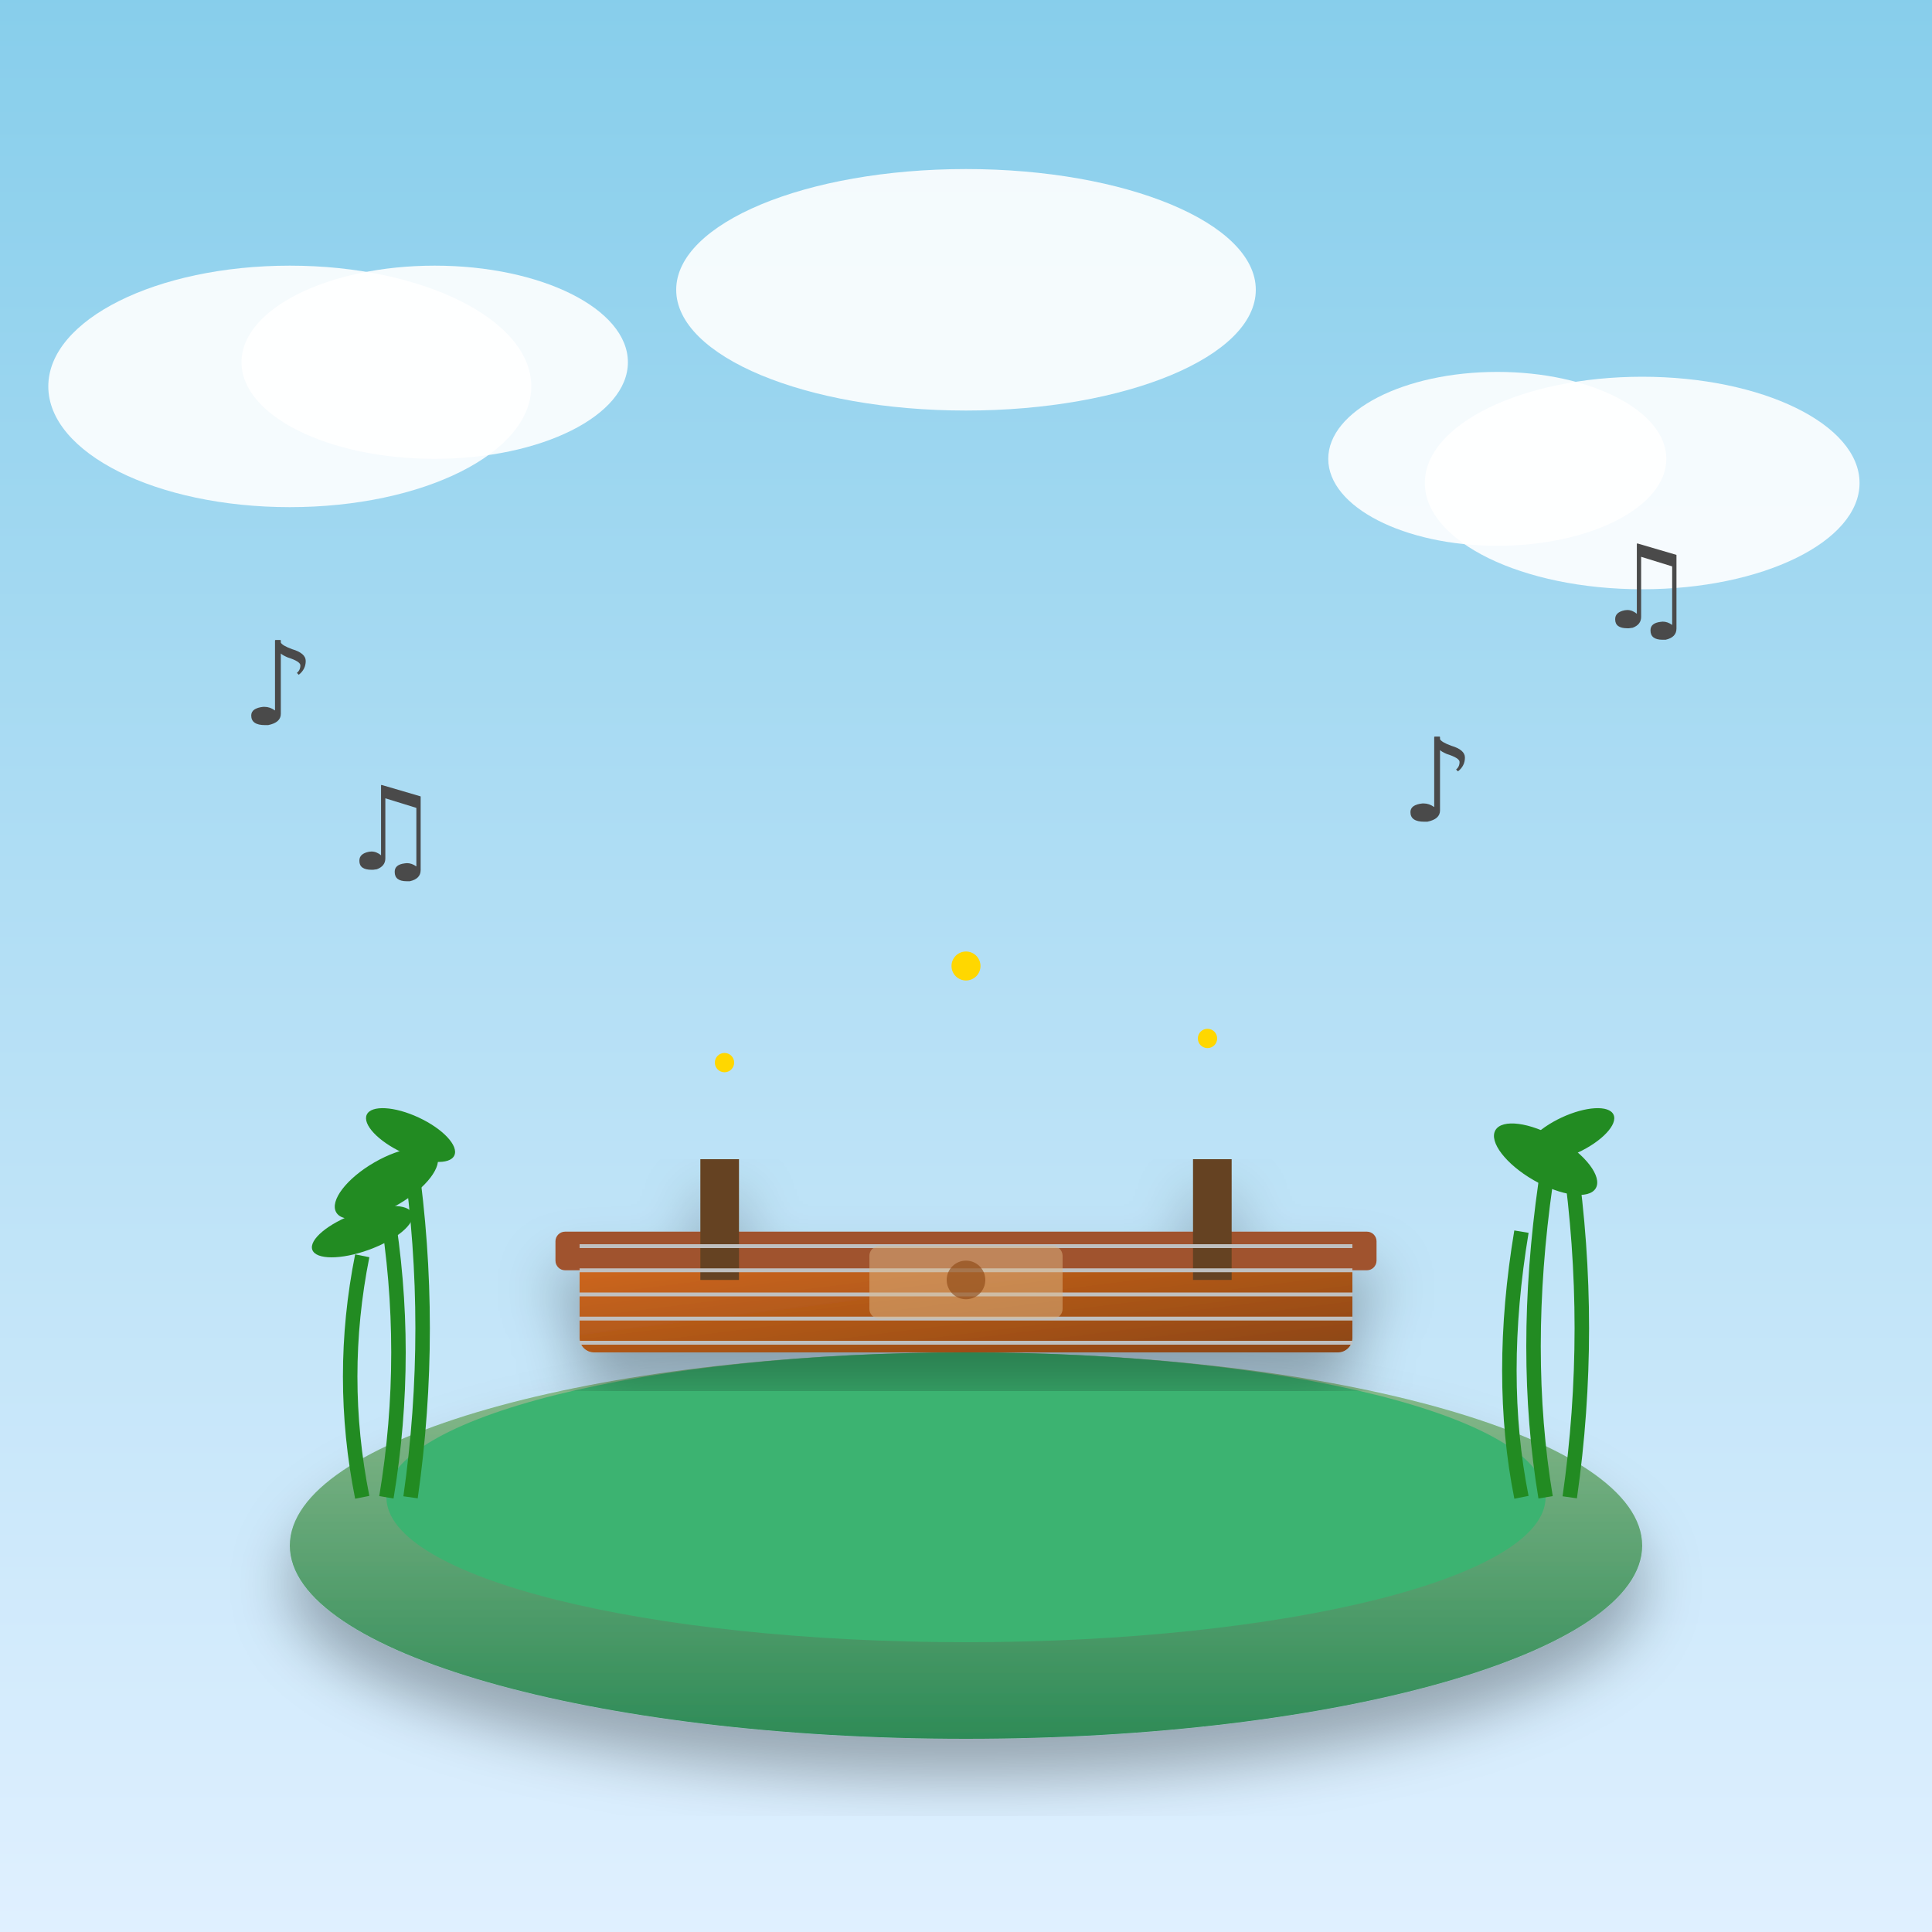
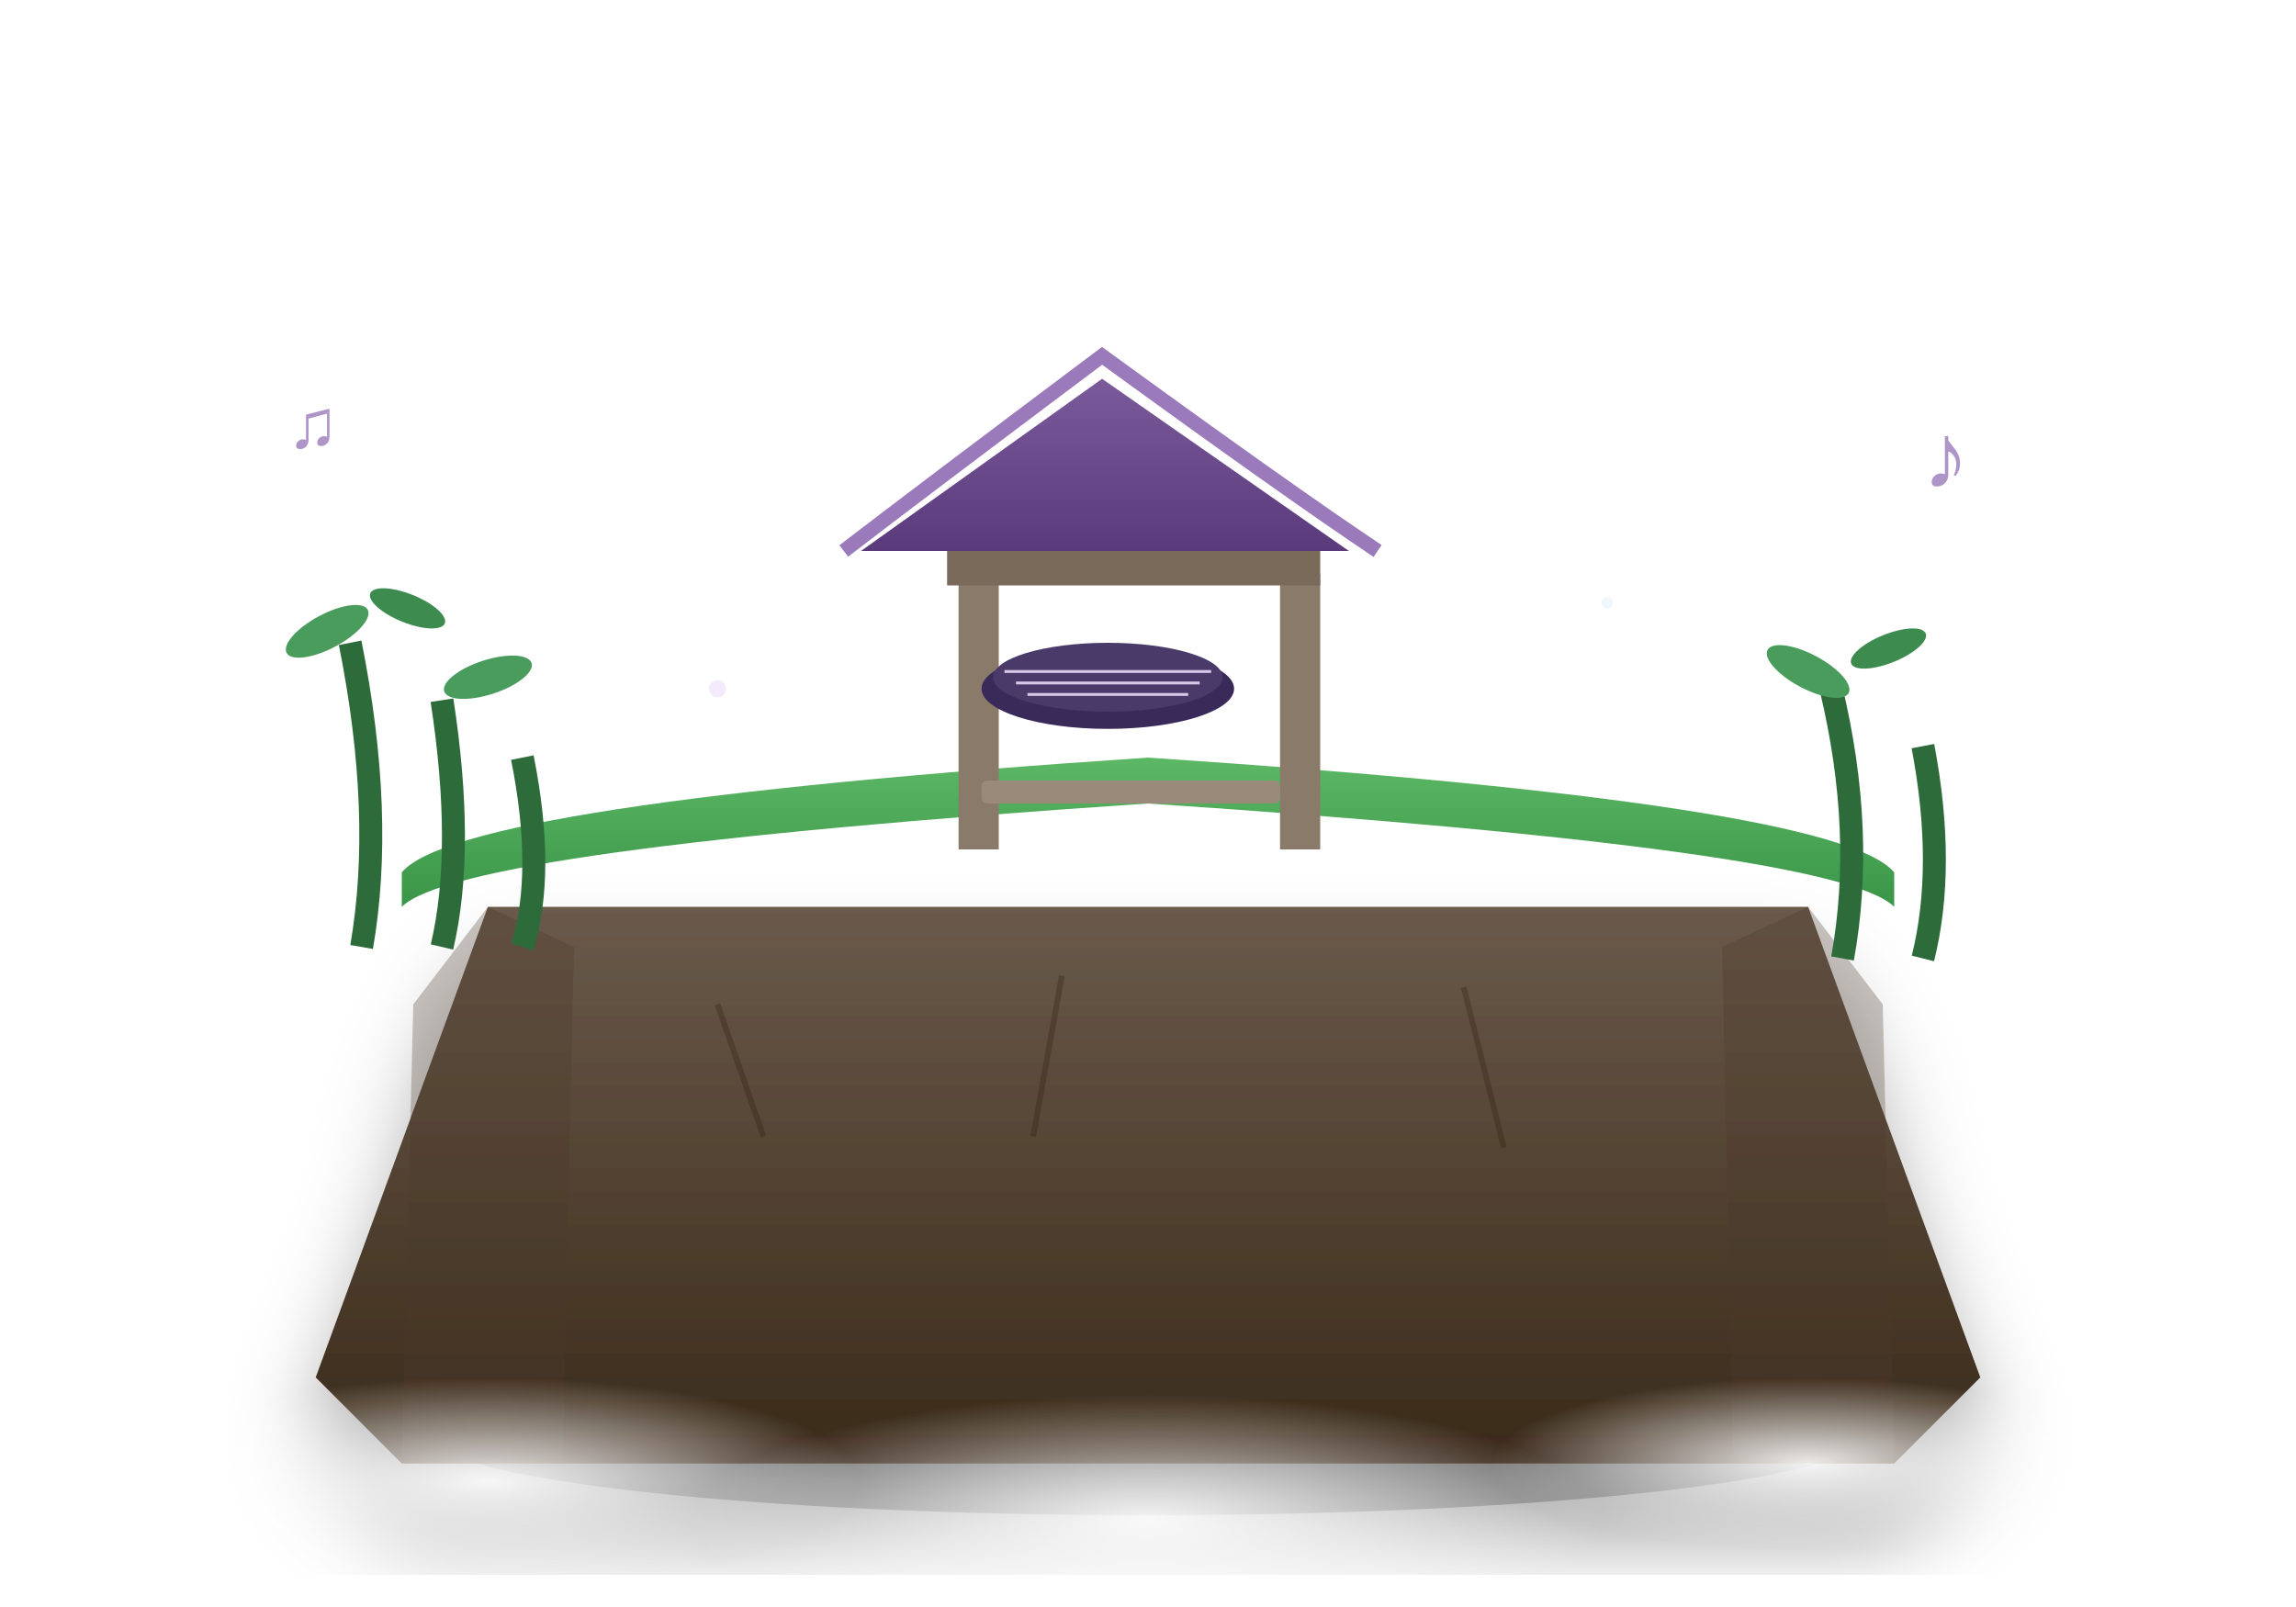
- <svg xmlns="http://www.w3.org/2000/svg" viewBox="0 0 400 400">
+ <svg xmlns="http://www.w3.org/2000/svg" viewBox="0 0 400 280">
  <defs>
-     <linearGradient id="sky" x1="0%" y1="0%" x2="0%" y2="100%">
-       <stop offset="0%" style="stop-color:#87CEEB" />
-       <stop offset="100%" style="stop-color:#E0F0FF" />
+     <linearGradient id="sgM" x1="0%" y1="0%" x2="0%" y2="100%">
+       <stop offset="0%" stop-color="#a8d8b8" />
+       <stop offset="100%" stop-color="#5bb872" />
    </linearGradient>
-     <linearGradient id="island-base" x1="0%" y1="0%" x2="0%" y2="100%">
-       <stop offset="0%" style="stop-color:#8FBC8F" />
-       <stop offset="100%" style="stop-color:#2E8B57" />
+     <linearGradient id="ggM" x1="0%" y1="0%" x2="0%" y2="100%">
+       <stop offset="0%" stop-color="#5cb865" />
+       <stop offset="100%" stop-color="#3a9548" />
    </linearGradient>
-     <linearGradient id="guqin-wood" x1="0%" y1="0%" x2="100%" y2="100%">
-       <stop offset="0%" style="stop-color:#D2691E" />
-       <stop offset="100%" style="stop-color:#8B4513" />
+     <linearGradient id="rgM" x1="0%" y1="0%" x2="0%" y2="100%">
+       <stop offset="0%" stop-color="#6a5a4a" />
+       <stop offset="100%" stop-color="#3a2a1a" />
    </linearGradient>
-     <filter id="shadow" x="-20%" y="-20%" width="140%" height="140%">
-       <feDropShadow dx="0" dy="8" stdDeviation="6" flood-color="#000" flood-opacity="0.3" />
+     <linearGradient id="bgM" x1="0%" y1="0%" x2="0%" y2="100%">
+       <stop offset="0%" stop-color="#7a5a9a" />
+       <stop offset="100%" stop-color="#5a3a7a" />
+     </linearGradient>
+     <filter id="shM" x="-20%" y="-20%" width="140%" height="140%">
+       <feDropShadow dx="0" dy="12" stdDeviation="8" flood-color="rgba(0,0,0,0.4)" />
    </filter>
+     <radialGradient id="clM" cx="50%" cy="50%" r="50%">
+       <stop offset="0%" stop-color="rgba(255,255,255,0.9)" />
+       <stop offset="100%" stop-color="rgba(255,255,255,0)" />
+     </radialGradient>
  </defs>
-   <rect width="400" height="400" fill="url(#sky)" />
-   <g fill="rgba(255,255,255,0.9)">
-     <ellipse cx="60" cy="80" rx="50" ry="25" />
-     <ellipse cx="90" cy="75" rx="40" ry="20" />
-     <ellipse cx="340" cy="100" rx="45" ry="22" />
-     <ellipse cx="310" cy="95" rx="35" ry="18" />
-     <ellipse cx="200" cy="60" rx="60" ry="25" />
+   <rect width="400" height="280" fill="none" />
+   <ellipse cx="50" cy="40" rx="45" ry="18" fill="rgba(255,255,255,0.35)" />
+   <ellipse cx="355" cy="50" rx="38" ry="14" fill="rgba(255,255,255,0.3)" />
+   <ellipse cx="200" cy="250" rx="125" ry="14" fill="rgba(0,0,0,0.25)">
+     <animate attributeName="ry" values="14;11;14" dur="4s" repeatCount="indefinite" />
+   </ellipse>
+   <g filter="url(#shM)">
+     <path d="M55,240 L85,158 L315,158 L345,240 L330,255 L70,255 Z" fill="url(#rgM)" />
+     <path d="M85,158 L72,175 L70,255 L98,255 L100,165 Z" fill="#4a3a2a" opacity="0.3" />
+     <path d="M315,158 L328,175 L330,255 L302,255 L300,165 Z" fill="#4a3a2a" opacity="0.3" />
  </g>
-   <ellipse cx="200" cy="320" rx="140" ry="40" fill="url(#island-base)" filter="url(#shadow)" />
-   <ellipse cx="200" cy="310" rx="120" ry="30" fill="#3CB371" />
-   <g stroke="#228B22" stroke-width="3" fill="none">
-     <path d="M80 310 Q85 280 80 250" />
-     <path d="M85 310 Q90 275 85 240" />
-     <path d="M75 310 Q70 285 75 260" />
-     <path d="M320 310 Q315 280 320 245" />
-     <path d="M325 310 Q330 275 325 240" />
-     <path d="M315 310 Q310 285 315 255" />
+   <path d="M125,175 L133,198 M185,170 L180,198 M255,172 L262,200" stroke="#2a1a0a" stroke-width="1" fill="none" opacity="0.3" />
+   <path d="M70,158 Q80,148 200,140 Q320,148 330,158 L330,152 Q320,140 200,132 Q80,140 70,152 Z" fill="url(#ggM)" />
+   <g transform="translate(155,68)">
+     <rect x="12" y="32" width="7" height="48" fill="#8a7a6a" />
+     <rect x="68" y="32" width="7" height="48" fill="#8a7a6a" />
+     <rect x="10" y="28" width="65" height="6" fill="#7a6a5a" />
+     <path d="M-5,28 L37,-2 L80,28 Z" fill="url(#bgM)" />
+     <path d="M-8,28 Q5,18 37,-6 Q70,18 85,28" stroke="#9a7aba" stroke-width="2.5" fill="none" />
+     <rect x="16" y="68" width="52" height="4" fill="#9a8a7a" rx="1" />
+     <ellipse cx="38" cy="52" rx="22" ry="7" fill="#3a2a5a" />
+     <ellipse cx="38" cy="50" rx="20" ry="6" fill="#4a3a6a" />
+     <line x1="20" y1="49" x2="56" y2="49" stroke="#d8c8e8" stroke-width="0.5" />
+     <line x1="22" y1="51" x2="54" y2="51" stroke="#d8c8e8" stroke-width="0.5" />
+     <line x1="24" y1="53" x2="52" y2="53" stroke="#d8c8e8" stroke-width="0.5" />
  </g>
-   <g fill="#228B22">
-     <ellipse cx="80" cy="245" rx="12" ry="5" transform="rotate(-30 80 245)" />
-     <ellipse cx="85" cy="235" rx="10" ry="4" transform="rotate(25 85 235)" />
-     <ellipse cx="75" cy="255" rx="11" ry="4" transform="rotate(-20 75 255)" />
-     <ellipse cx="320" cy="240" rx="12" ry="5" transform="rotate(30 320 240)" />
-     <ellipse cx="325" cy="235" rx="10" ry="4" transform="rotate(-25 325 235)" />
+   <g transform="translate(45,100)">
+     <path d="M18,65 Q22,42 16,12" stroke="#2d6b3a" stroke-width="4" fill="none" />
+     <path d="M32,65 Q36,48 32,22" stroke="#2d6b3a" stroke-width="4" fill="none" />
+     <path d="M46,65 Q50,52 46,32" stroke="#2d6b3a" stroke-width="4" fill="none" />
+     <ellipse cx="12" cy="10" rx="8" ry="3" fill="#4a9c5d" transform="rotate(-28,12,10)" />
+     <ellipse cx="26" cy="6" rx="7" ry="2.5" fill="#3d8b4f" transform="rotate(22,26,6)" />
+     <ellipse cx="40" cy="18" rx="8" ry="3" fill="#4a9c5d" transform="rotate(-18,40,18)" />
  </g>
-   <g filter="url(#shadow)">
-     <rect x="120" y="260" width="160" height="20" rx="3" fill="url(#guqin-wood)" />
-     <rect x="115" y="255" width="170" height="8" rx="2" fill="#A0522D" />
-     <rect x="145" y="240" width="8" height="25" fill="#654321" />
-     <rect x="247" y="240" width="8" height="25" fill="#654321" />
-     <g stroke="#C0C0C0" stroke-width="0.8">
-       <line x1="120" y1="258" x2="280" y2="258" />
-       <line x1="120" y1="263" x2="280" y2="263" />
-       <line x1="120" y1="268" x2="280" y2="268" />
-       <line x1="120" y1="273" x2="280" y2="273" />
-       <line x1="120" y1="278" x2="280" y2="278" />
-     </g>
-     <rect x="180" y="258" width="40" height="15" rx="2" fill="#DEB887" opacity="0.5" />
-     <circle cx="200" cy="265" r="4" fill="#8B4513" opacity="0.6" />
+   <g transform="translate(305,105)">
+     <path d="M16,62 Q20,40 14,15" stroke="#2d6b3a" stroke-width="4" fill="none" />
+     <path d="M30,62 Q34,46 30,25" stroke="#2d6b3a" stroke-width="4" fill="none" />
+     <ellipse cx="10" cy="12" rx="8" ry="3" fill="#4a9c5d" transform="rotate(28,10,12)" />
+     <ellipse cx="24" cy="8" rx="7" ry="2.5" fill="#3d8b4f" transform="rotate(-22,24,8)" />
  </g>
-   <g fill="#4A4A4A" font-family="serif" font-size="24">
-     <text x="50" y="150">♪</text>
-     <text x="330" y="130">♫</text>
-     <text x="290" y="170">♪</text>
-     <text x="70" y="180">♫</text>
+   <g opacity="0.8">
+     <text x="335" y="85" font-size="16" fill="#9a7aba">♪</text>
+     <text x="50" y="78" font-size="12" fill="#9a7aba">♫</text>
  </g>
-   <circle cx="200" cy="200" r="3" fill="#FFD700" />
-   <circle cx="150" cy="220" r="2" fill="#FFD700" />
-   <circle cx="250" cy="215" r="2" fill="#FFD700" />
+   <ellipse cx="85" cy="258" rx="65" ry="18" fill="url(#clM)">
+     <animate attributeName="cx" values="85;75;85" dur="7s" repeatCount="indefinite" />
+   </ellipse>
+   <ellipse cx="200" cy="265" rx="80" ry="22" fill="url(#clM)">
+     <animate attributeName="cx" values="200;190;200" dur="9s" repeatCount="indefinite" />
+   </ellipse>
+   <ellipse cx="315" cy="255" rx="55" ry="15" fill="url(#clM)">
+     <animate attributeName="cx" values="315;325;315" dur="6s" repeatCount="indefinite" />
+   </ellipse>
+   <circle cx="125" cy="120" r="1.5" fill="#e8d8f8" opacity="0.5">
+     <animate attributeName="cy" values="120;115;120" dur="3s" repeatCount="indefinite" />
+   </circle>
+   <circle cx="280" cy="105" r="1" fill="#d8e8f8" opacity="0.4">
+     <animate attributeName="cy" values="105;100;105" dur="4s" repeatCount="indefinite" />
+   </circle>
</svg>
